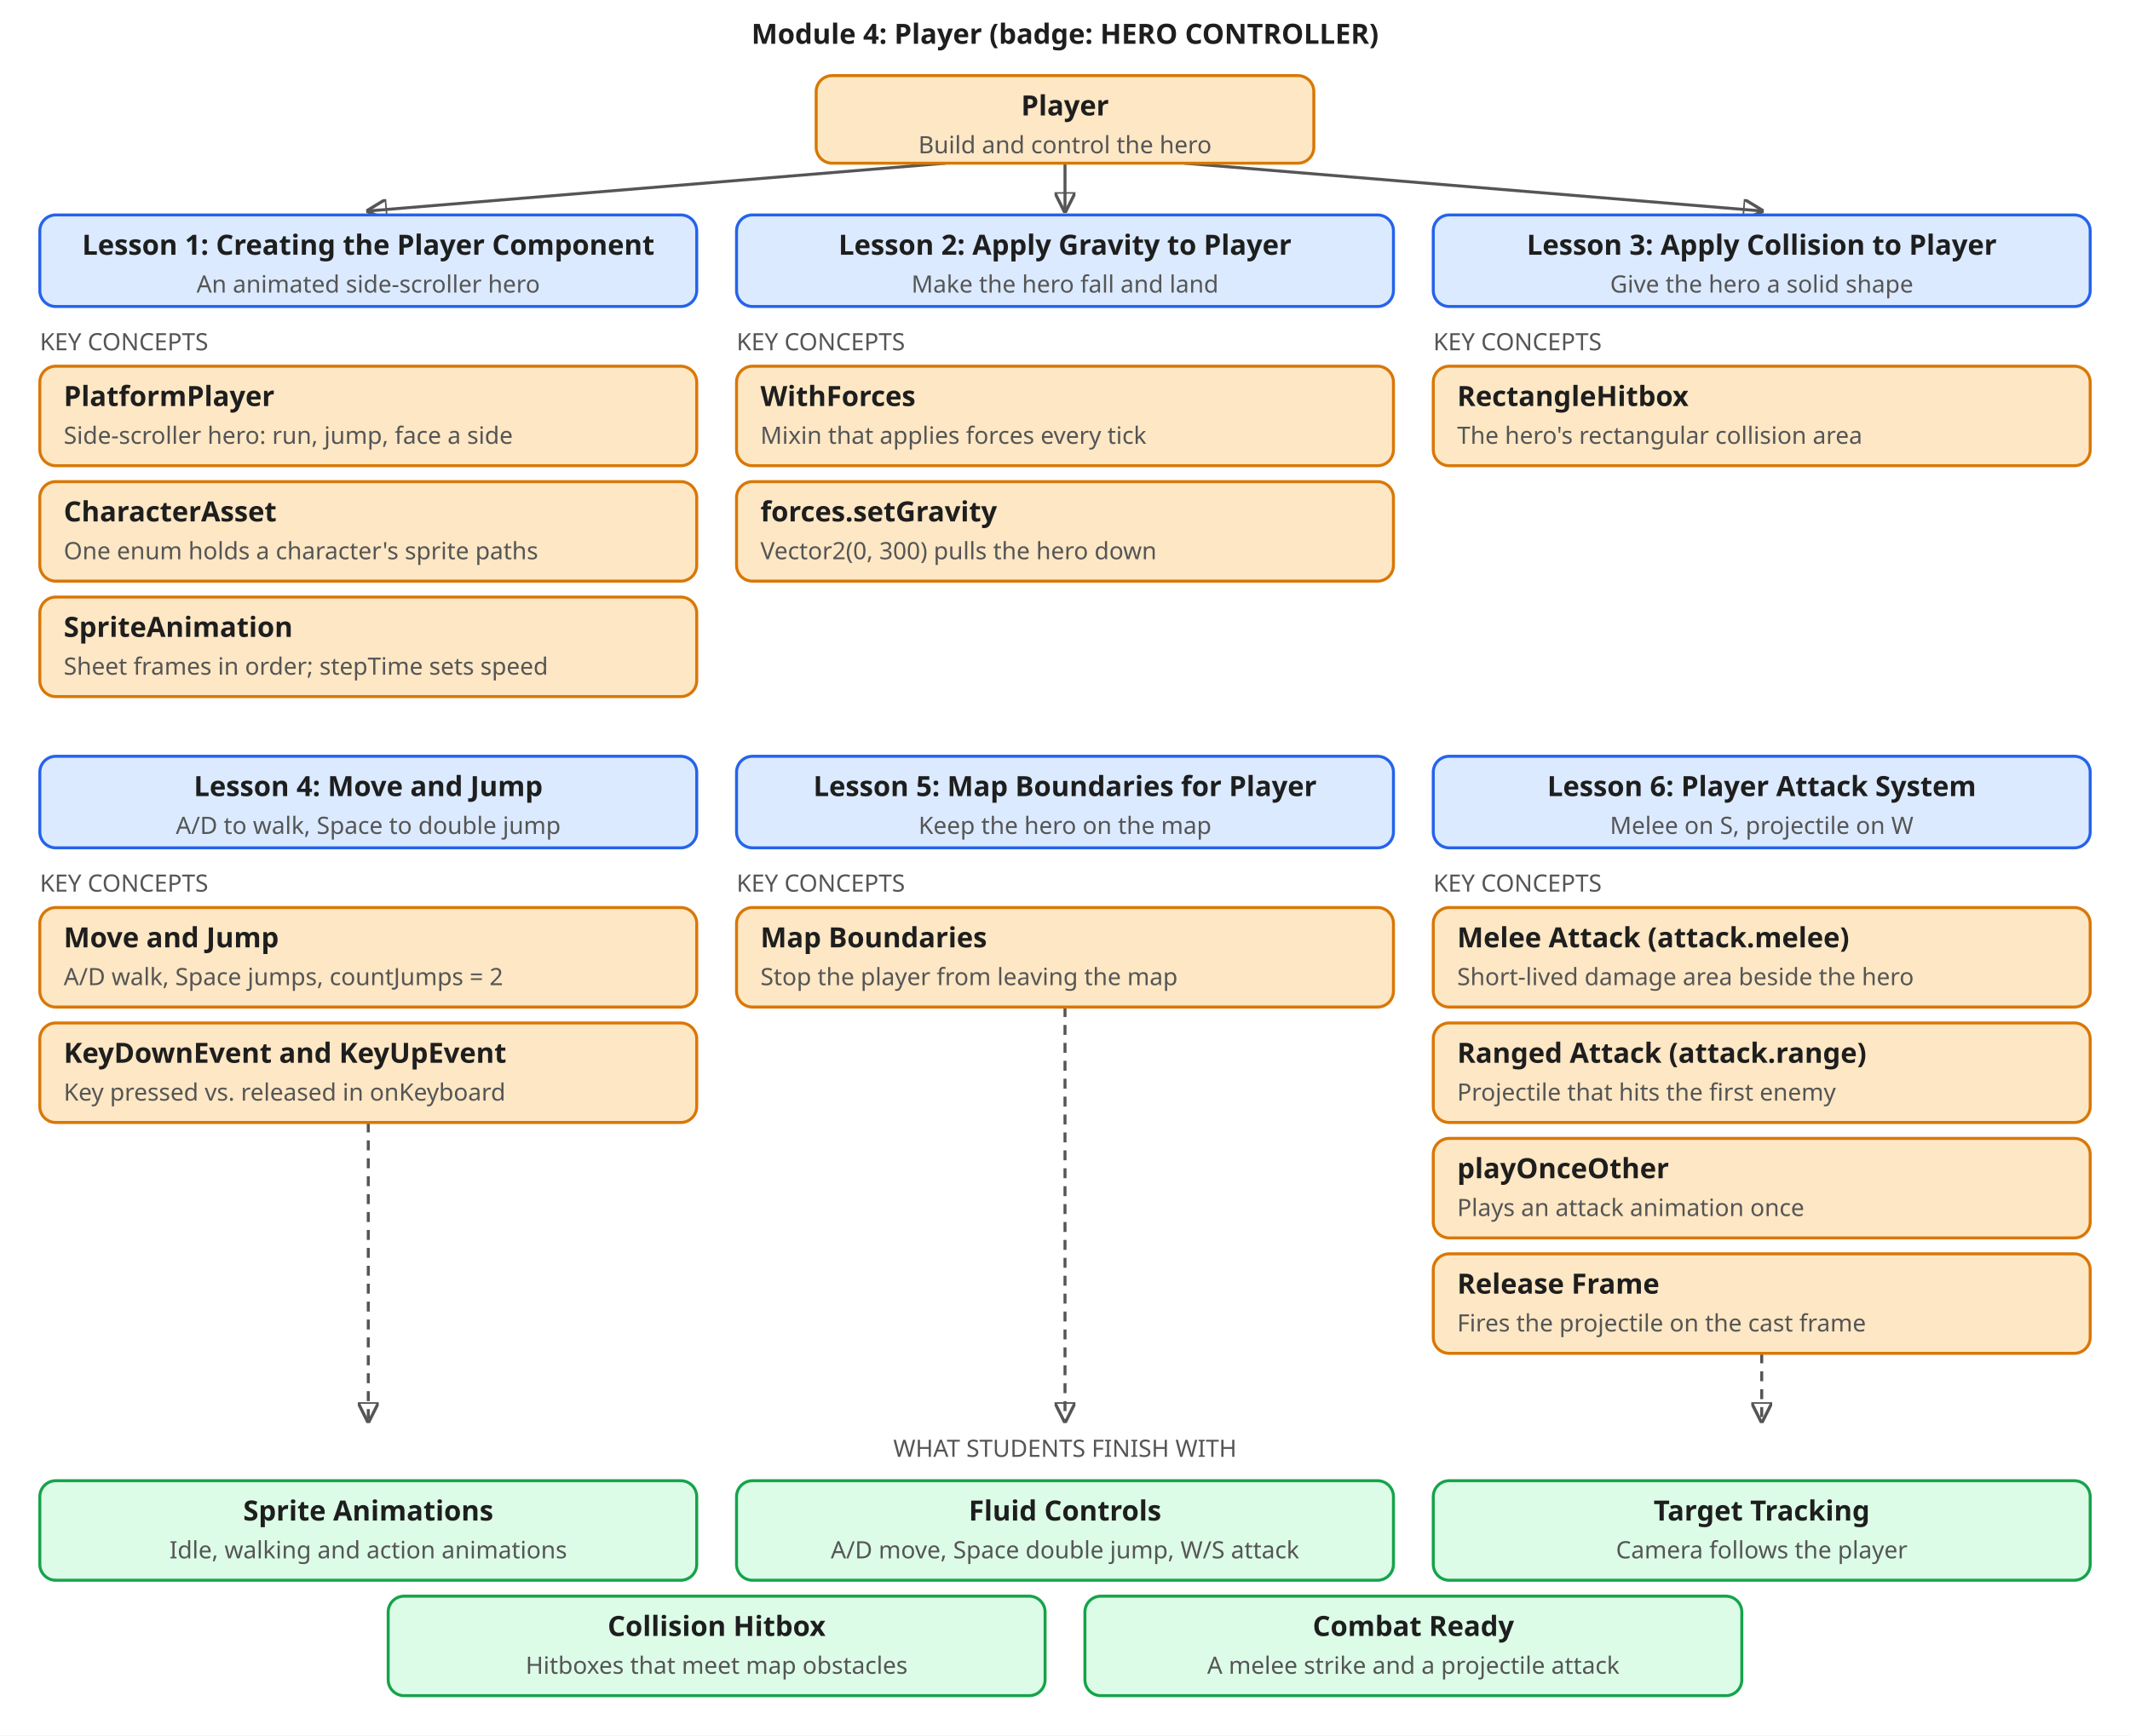
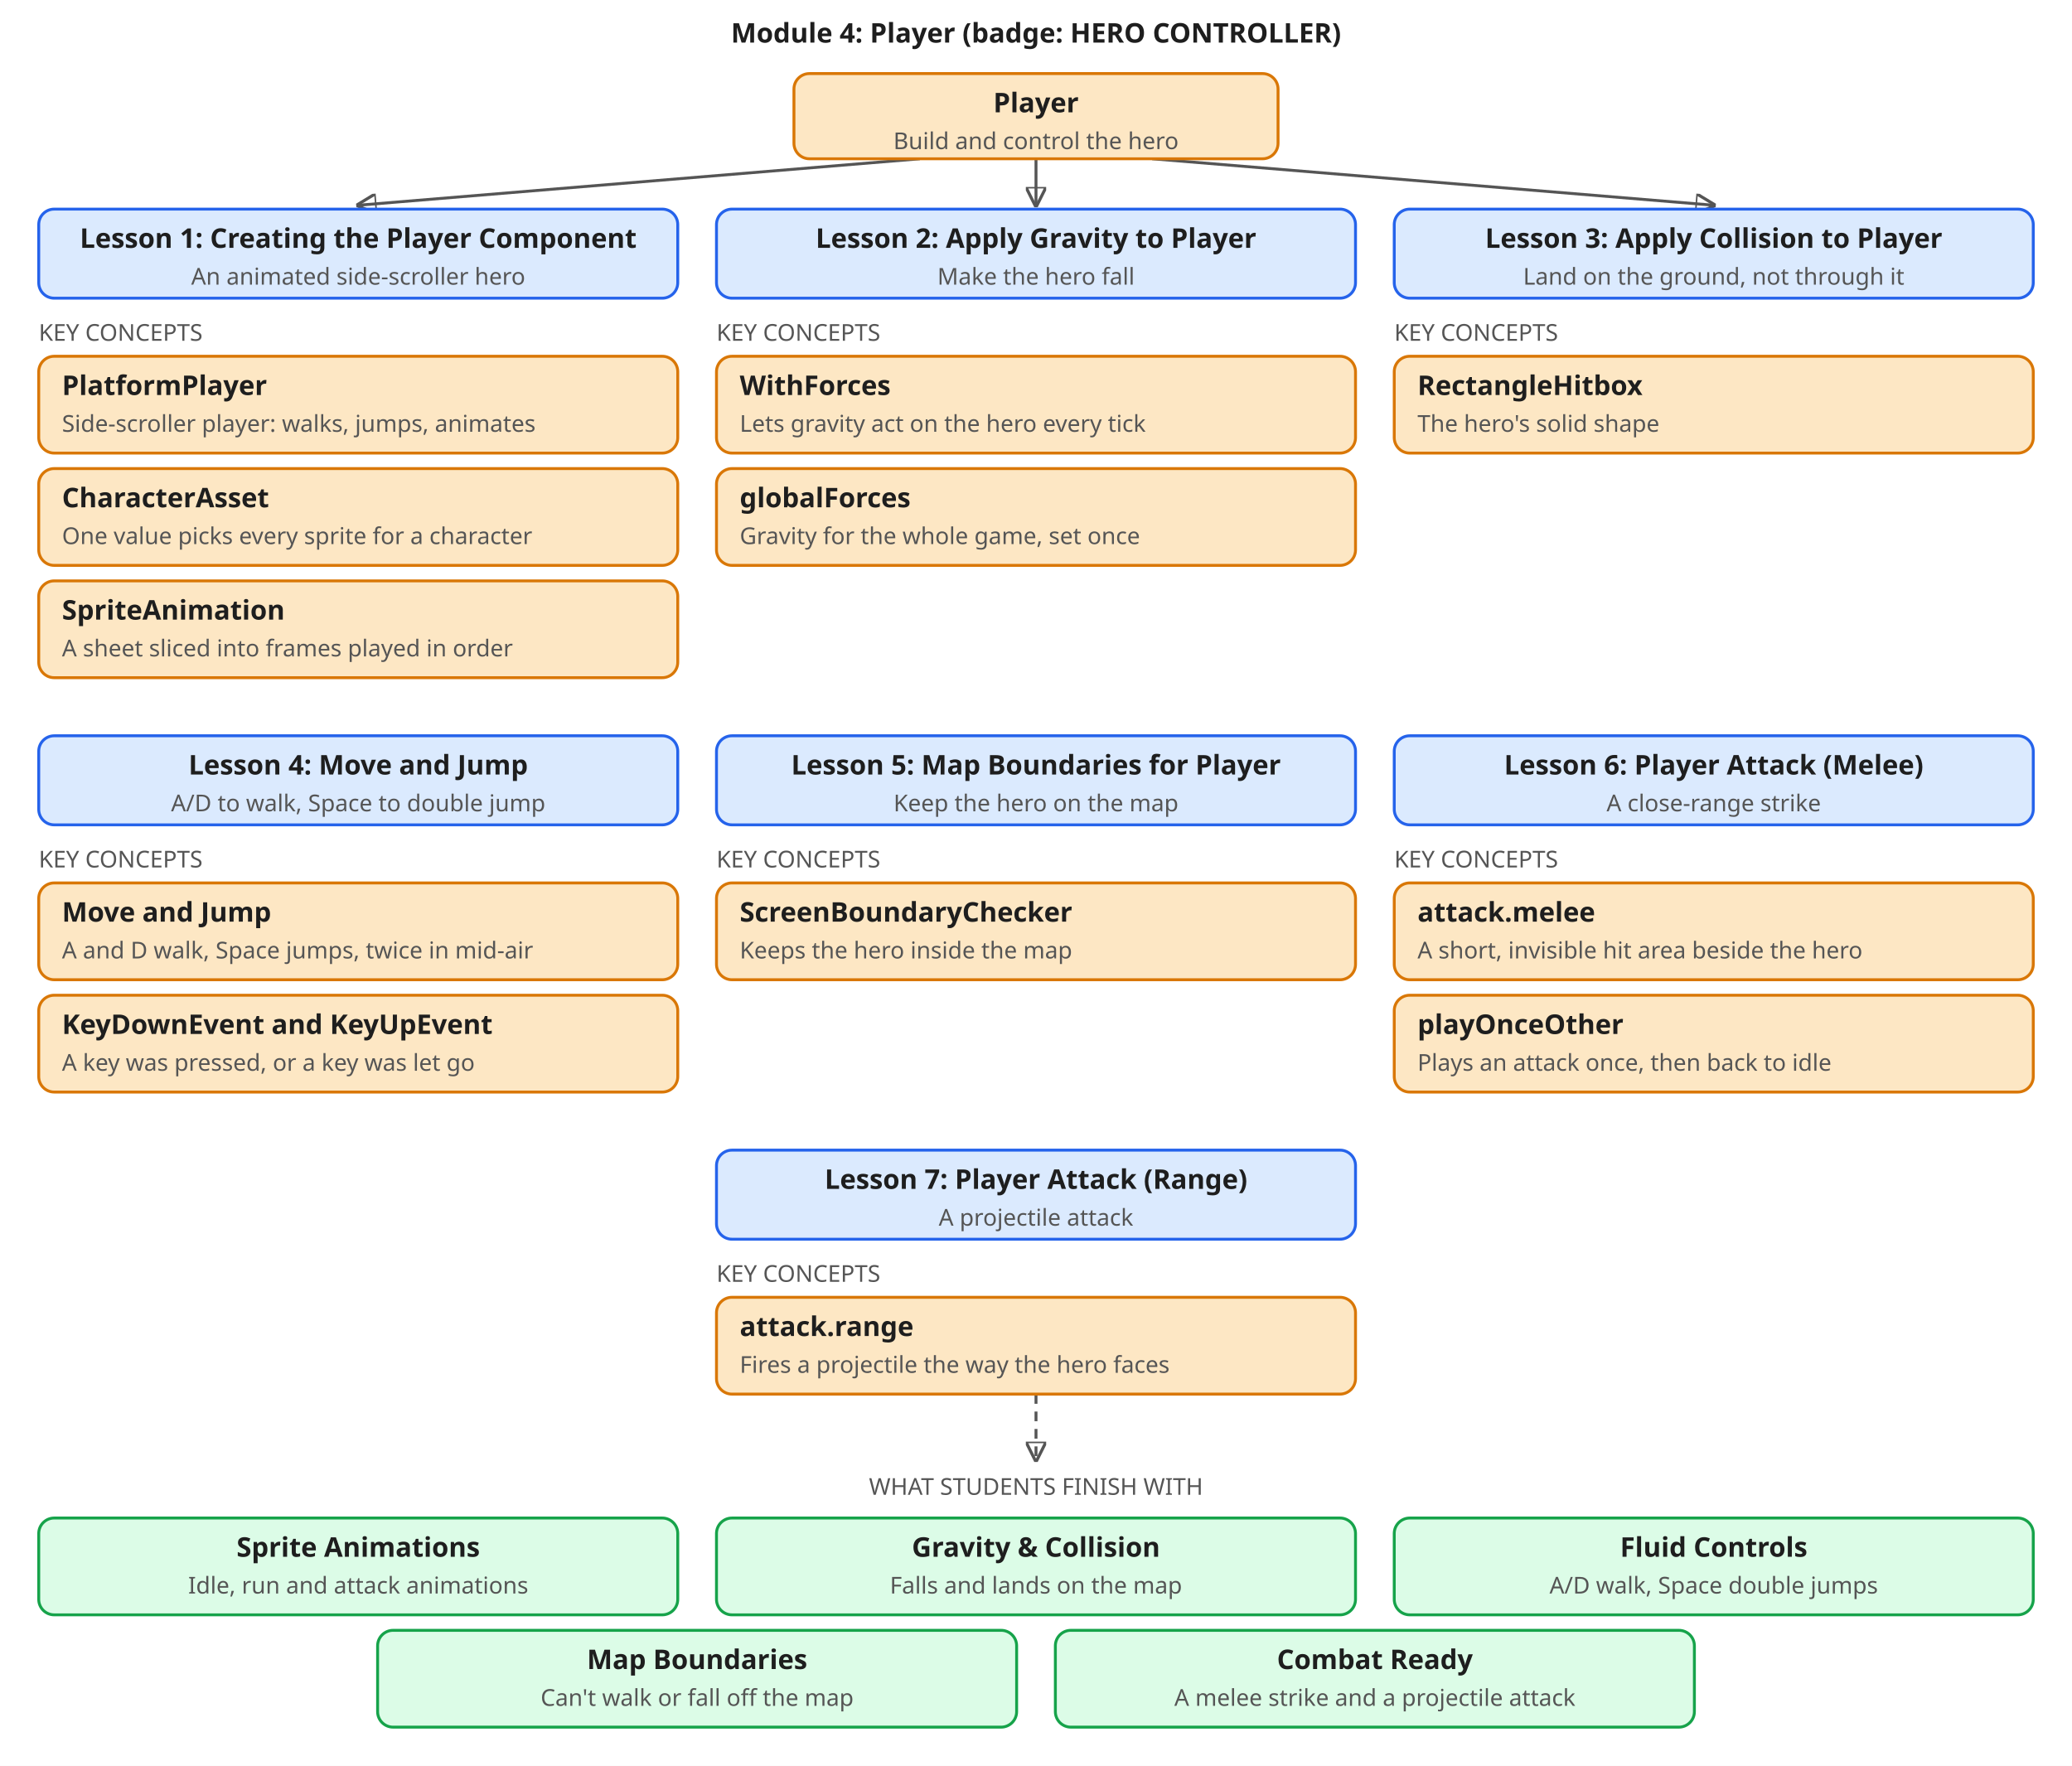
- <svg xmlns="http://www.w3.org/2000/svg" viewBox="0 0 1070 872">
+ <svg xmlns="http://www.w3.org/2000/svg" viewBox="0 0 1070 912">
  <defs>
    <marker id="ah" viewBox="0 0 10 10" refX="9" refY="5" markerWidth="7" markerHeight="7" orient="auto-start-reverse">
      <path d="M0,0 L10,5 L0,10 z" fill="none" stroke="context-stroke" stroke-width="1.5" />
    </marker>
  </defs>
  <style>rect{stroke-width:1.5}.th{font:600 14px sans-serif;fill:#1e1e1e}.ts{font:12px sans-serif;fill:#555}.c-amber rect{fill:#fde7c4;stroke:#d97706}.c-blue rect{fill:#dbeafe;stroke:#2563eb}.c-green rect{fill:#dcfce7;stroke:#16a34a}.arr{stroke:#555;stroke-width:1.5}</style>
  <rect width="100%" height="100%" fill="#fff" />
  <line class="arr" x1="475" y1="82" x2="185" y2="106" marker-end="url(#ah)" />
  <line class="arr" x1="535" y1="82" x2="535" y2="106" marker-end="url(#ah)" />
  <line class="arr" x1="595" y1="82" x2="885" y2="106" marker-end="url(#ah)" />
-   <line class="arr" x1="185" y1="564" x2="185" y2="714" marker-end="url(#ah)" stroke-dasharray="5 4" />
-   <line class="arr" x1="535" y1="506" x2="535" y2="714" marker-end="url(#ah)" stroke-dasharray="5 4" />
-   <line class="arr" x1="885" y1="680" x2="885" y2="714" marker-end="url(#ah)" stroke-dasharray="5 4" />
+   <line class="arr" x1="535" y1="720" x2="535" y2="754" marker-end="url(#ah)" stroke-dasharray="5 4" />
  <text class="th" x="535" y="22" text-anchor="middle">Module 4: Player (badge: HERO CONTROLLER)</text>
  <text class="ts" x="20" y="176" text-anchor="start">KEY CONCEPTS</text>
  <text class="ts" x="370" y="176" text-anchor="start">KEY CONCEPTS</text>
  <text class="ts" x="720" y="176" text-anchor="start">KEY CONCEPTS</text>
  <text class="ts" x="20" y="448" text-anchor="start">KEY CONCEPTS</text>
  <text class="ts" x="370" y="448" text-anchor="start">KEY CONCEPTS</text>
  <text class="ts" x="720" y="448" text-anchor="start">KEY CONCEPTS</text>
-   <text class="ts" x="535" y="732" text-anchor="middle">WHAT STUDENTS FINISH WITH</text>
+   <text class="ts" x="370" y="662" text-anchor="start">KEY CONCEPTS</text>
+   <text class="ts" x="535" y="772" text-anchor="middle">WHAT STUDENTS FINISH WITH</text>
  <g class="c-amber">
    <rect x="410" y="38" width="250" height="44" rx="8" />
    <text class="th" x="535" y="58" text-anchor="middle">Player</text>
    <text class="ts" x="535" y="77" text-anchor="middle">Build and control the hero</text>
  </g>
  <g class="c-blue">
    <rect x="20" y="108" width="330" height="46" rx="8" />
    <text class="th" x="185" y="128" text-anchor="middle">Lesson 1: Creating the Player Component</text>
    <text class="ts" x="185" y="147" text-anchor="middle">An animated side-scroller hero</text>
  </g>
  <g class="c-amber">
    <rect x="20" y="184" width="330" height="50" rx="8" />
    <text class="th" x="32" y="204" text-anchor="start">PlatformPlayer</text>
-     <text class="ts" x="32" y="223" text-anchor="start">Side-scroller hero: run, jump, face a side</text>
+     <text class="ts" x="32" y="223" text-anchor="start">Side-scroller player: walks, jumps, animates</text>
  </g>
  <g class="c-amber">
    <rect x="20" y="242" width="330" height="50" rx="8" />
    <text class="th" x="32" y="262" text-anchor="start">CharacterAsset</text>
-     <text class="ts" x="32" y="281" text-anchor="start">One enum holds a character's sprite paths</text>
+     <text class="ts" x="32" y="281" text-anchor="start">One value picks every sprite for a character</text>
  </g>
  <g class="c-amber">
    <rect x="20" y="300" width="330" height="50" rx="8" />
    <text class="th" x="32" y="320" text-anchor="start">SpriteAnimation</text>
-     <text class="ts" x="32" y="339" text-anchor="start">Sheet frames in order; stepTime sets speed</text>
+     <text class="ts" x="32" y="339" text-anchor="start">A sheet sliced into frames played in order</text>
  </g>
  <g class="c-blue">
    <rect x="370" y="108" width="330" height="46" rx="8" />
    <text class="th" x="535" y="128" text-anchor="middle">Lesson 2: Apply Gravity to Player</text>
-     <text class="ts" x="535" y="147" text-anchor="middle">Make the hero fall and land</text>
+     <text class="ts" x="535" y="147" text-anchor="middle">Make the hero fall</text>
  </g>
  <g class="c-amber">
    <rect x="370" y="184" width="330" height="50" rx="8" />
    <text class="th" x="382" y="204" text-anchor="start">WithForces</text>
-     <text class="ts" x="382" y="223" text-anchor="start">Mixin that applies forces every tick</text>
+     <text class="ts" x="382" y="223" text-anchor="start">Lets gravity act on the hero every tick</text>
  </g>
  <g class="c-amber">
    <rect x="370" y="242" width="330" height="50" rx="8" />
-     <text class="th" x="382" y="262" text-anchor="start">forces.setGravity</text>
-     <text class="ts" x="382" y="281" text-anchor="start">Vector2(0, 300) pulls the hero down</text>
+     <text class="th" x="382" y="262" text-anchor="start">globalForces</text>
+     <text class="ts" x="382" y="281" text-anchor="start">Gravity for the whole game, set once</text>
  </g>
  <g class="c-blue">
    <rect x="720" y="108" width="330" height="46" rx="8" />
    <text class="th" x="885" y="128" text-anchor="middle">Lesson 3: Apply Collision to Player</text>
-     <text class="ts" x="885" y="147" text-anchor="middle">Give the hero a solid shape</text>
+     <text class="ts" x="885" y="147" text-anchor="middle">Land on the ground, not through it</text>
  </g>
  <g class="c-amber">
    <rect x="720" y="184" width="330" height="50" rx="8" />
    <text class="th" x="732" y="204" text-anchor="start">RectangleHitbox</text>
-     <text class="ts" x="732" y="223" text-anchor="start">The hero's rectangular collision area</text>
+     <text class="ts" x="732" y="223" text-anchor="start">The hero's solid shape</text>
  </g>
  <g class="c-blue">
    <rect x="20" y="380" width="330" height="46" rx="8" />
    <text class="th" x="185" y="400" text-anchor="middle">Lesson 4: Move and Jump</text>
    <text class="ts" x="185" y="419" text-anchor="middle">A/D to walk, Space to double jump</text>
  </g>
  <g class="c-amber">
    <rect x="20" y="456" width="330" height="50" rx="8" />
    <text class="th" x="32" y="476" text-anchor="start">Move and Jump</text>
-     <text class="ts" x="32" y="495" text-anchor="start">A/D walk, Space jumps, countJumps = 2</text>
+     <text class="ts" x="32" y="495" text-anchor="start">A and D walk, Space jumps, twice in mid-air</text>
  </g>
  <g class="c-amber">
    <rect x="20" y="514" width="330" height="50" rx="8" />
    <text class="th" x="32" y="534" text-anchor="start">KeyDownEvent and KeyUpEvent</text>
-     <text class="ts" x="32" y="553" text-anchor="start">Key pressed vs. released in onKeyboard</text>
+     <text class="ts" x="32" y="553" text-anchor="start">A key was pressed, or a key was let go</text>
  </g>
  <g class="c-blue">
    <rect x="370" y="380" width="330" height="46" rx="8" />
    <text class="th" x="535" y="400" text-anchor="middle">Lesson 5: Map Boundaries for Player</text>
    <text class="ts" x="535" y="419" text-anchor="middle">Keep the hero on the map</text>
  </g>
  <g class="c-amber">
    <rect x="370" y="456" width="330" height="50" rx="8" />
-     <text class="th" x="382" y="476" text-anchor="start">Map Boundaries</text>
-     <text class="ts" x="382" y="495" text-anchor="start">Stop the player from leaving the map</text>
+     <text class="th" x="382" y="476" text-anchor="start">ScreenBoundaryChecker</text>
+     <text class="ts" x="382" y="495" text-anchor="start">Keeps the hero inside the map</text>
  </g>
  <g class="c-blue">
    <rect x="720" y="380" width="330" height="46" rx="8" />
-     <text class="th" x="885" y="400" text-anchor="middle">Lesson 6: Player Attack System</text>
-     <text class="ts" x="885" y="419" text-anchor="middle">Melee on S, projectile on W</text>
+     <text class="th" x="885" y="400" text-anchor="middle">Lesson 6: Player Attack (Melee)</text>
+     <text class="ts" x="885" y="419" text-anchor="middle">A close-range strike</text>
  </g>
  <g class="c-amber">
    <rect x="720" y="456" width="330" height="50" rx="8" />
-     <text class="th" x="732" y="476" text-anchor="start">Melee Attack (attack.melee)</text>
-     <text class="ts" x="732" y="495" text-anchor="start">Short-lived damage area beside the hero</text>
+     <text class="th" x="732" y="476" text-anchor="start">attack.melee</text>
+     <text class="ts" x="732" y="495" text-anchor="start">A short, invisible hit area beside the hero</text>
  </g>
  <g class="c-amber">
    <rect x="720" y="514" width="330" height="50" rx="8" />
-     <text class="th" x="732" y="534" text-anchor="start">Ranged Attack (attack.range)</text>
-     <text class="ts" x="732" y="553" text-anchor="start">Projectile that hits the first enemy</text>
+     <text class="th" x="732" y="534" text-anchor="start">playOnceOther</text>
+     <text class="ts" x="732" y="553" text-anchor="start">Plays an attack once, then back to idle</text>
+   </g>
+   <g class="c-blue">
+     <rect x="370" y="594" width="330" height="46" rx="8" />
+     <text class="th" x="535" y="614" text-anchor="middle">Lesson 7: Player Attack (Range)</text>
+     <text class="ts" x="535" y="633" text-anchor="middle">A projectile attack</text>
  </g>
  <g class="c-amber">
-     <rect x="720" y="572" width="330" height="50" rx="8" />
-     <text class="th" x="732" y="592" text-anchor="start">playOnceOther</text>
-     <text class="ts" x="732" y="611" text-anchor="start">Plays an attack animation once</text>
-   </g>
-   <g class="c-amber">
-     <rect x="720" y="630" width="330" height="50" rx="8" />
-     <text class="th" x="732" y="650" text-anchor="start">Release Frame</text>
-     <text class="ts" x="732" y="669" text-anchor="start">Fires the projectile on the cast frame</text>
+     <rect x="370" y="670" width="330" height="50" rx="8" />
+     <text class="th" x="382" y="690" text-anchor="start">attack.range</text>
+     <text class="ts" x="382" y="709" text-anchor="start">Fires a projectile the way the hero faces</text>
  </g>
  <g class="c-green">
-     <rect x="20" y="744" width="330" height="50" rx="8" />
-     <text class="th" x="185" y="764" text-anchor="middle">Sprite Animations</text>
-     <text class="ts" x="185" y="783" text-anchor="middle">Idle, walking and action animations</text>
+     <rect x="20" y="784" width="330" height="50" rx="8" />
+     <text class="th" x="185" y="804" text-anchor="middle">Sprite Animations</text>
+     <text class="ts" x="185" y="823" text-anchor="middle">Idle, run and attack animations</text>
  </g>
  <g class="c-green">
-     <rect x="370" y="744" width="330" height="50" rx="8" />
-     <text class="th" x="535" y="764" text-anchor="middle">Fluid Controls</text>
-     <text class="ts" x="535" y="783" text-anchor="middle">A/D move, Space double jump, W/S attack</text>
+     <rect x="370" y="784" width="330" height="50" rx="8" />
+     <text class="th" x="535" y="804" text-anchor="middle">Gravity &amp; Collision</text>
+     <text class="ts" x="535" y="823" text-anchor="middle">Falls and lands on the map</text>
  </g>
  <g class="c-green">
-     <rect x="720" y="744" width="330" height="50" rx="8" />
-     <text class="th" x="885" y="764" text-anchor="middle">Target Tracking</text>
-     <text class="ts" x="885" y="783" text-anchor="middle">Camera follows the player</text>
+     <rect x="720" y="784" width="330" height="50" rx="8" />
+     <text class="th" x="885" y="804" text-anchor="middle">Fluid Controls</text>
+     <text class="ts" x="885" y="823" text-anchor="middle">A/D walk, Space double jumps</text>
  </g>
  <g class="c-green">
-     <rect x="195" y="802" width="330" height="50" rx="8" />
-     <text class="th" x="360" y="822" text-anchor="middle">Collision Hitbox</text>
-     <text class="ts" x="360" y="841" text-anchor="middle">Hitboxes that meet map obstacles</text>
+     <rect x="195" y="842" width="330" height="50" rx="8" />
+     <text class="th" x="360" y="862" text-anchor="middle">Map Boundaries</text>
+     <text class="ts" x="360" y="881" text-anchor="middle">Can't walk or fall off the map</text>
  </g>
  <g class="c-green">
-     <rect x="545" y="802" width="330" height="50" rx="8" />
-     <text class="th" x="710" y="822" text-anchor="middle">Combat Ready</text>
-     <text class="ts" x="710" y="841" text-anchor="middle">A melee strike and a projectile attack</text>
+     <rect x="545" y="842" width="330" height="50" rx="8" />
+     <text class="th" x="710" y="862" text-anchor="middle">Combat Ready</text>
+     <text class="ts" x="710" y="881" text-anchor="middle">A melee strike and a projectile attack</text>
  </g>
</svg>
